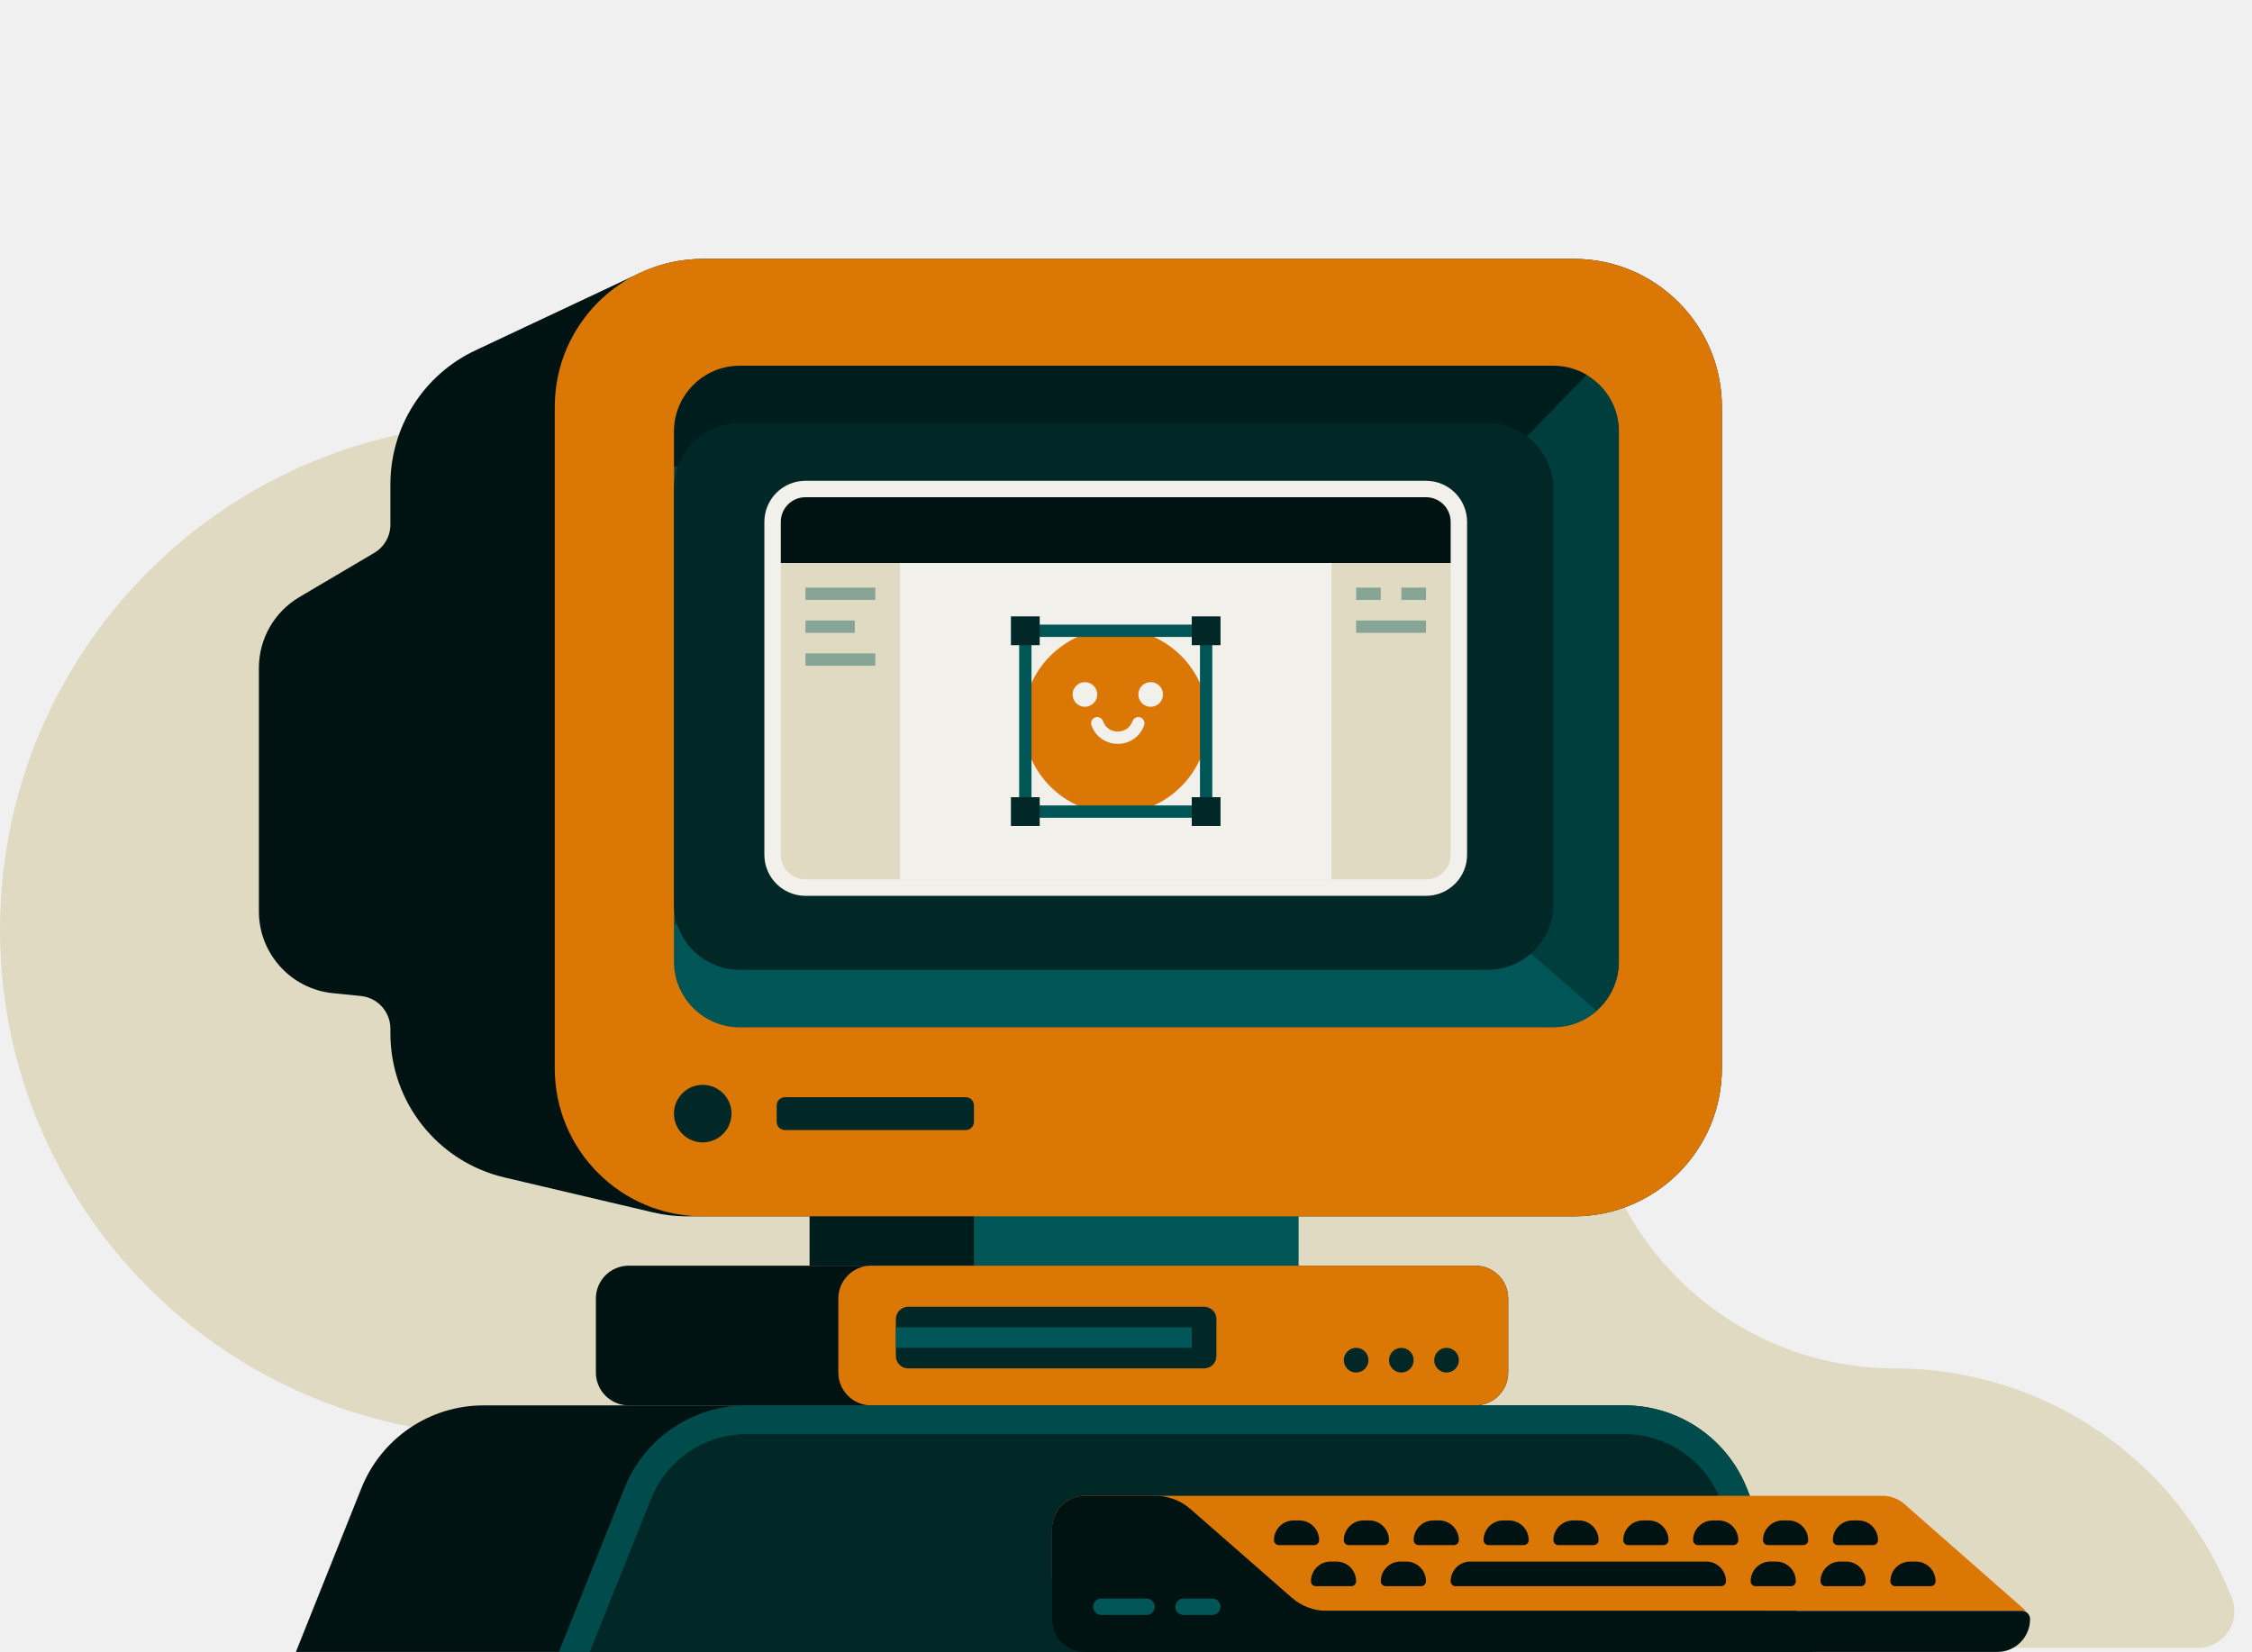
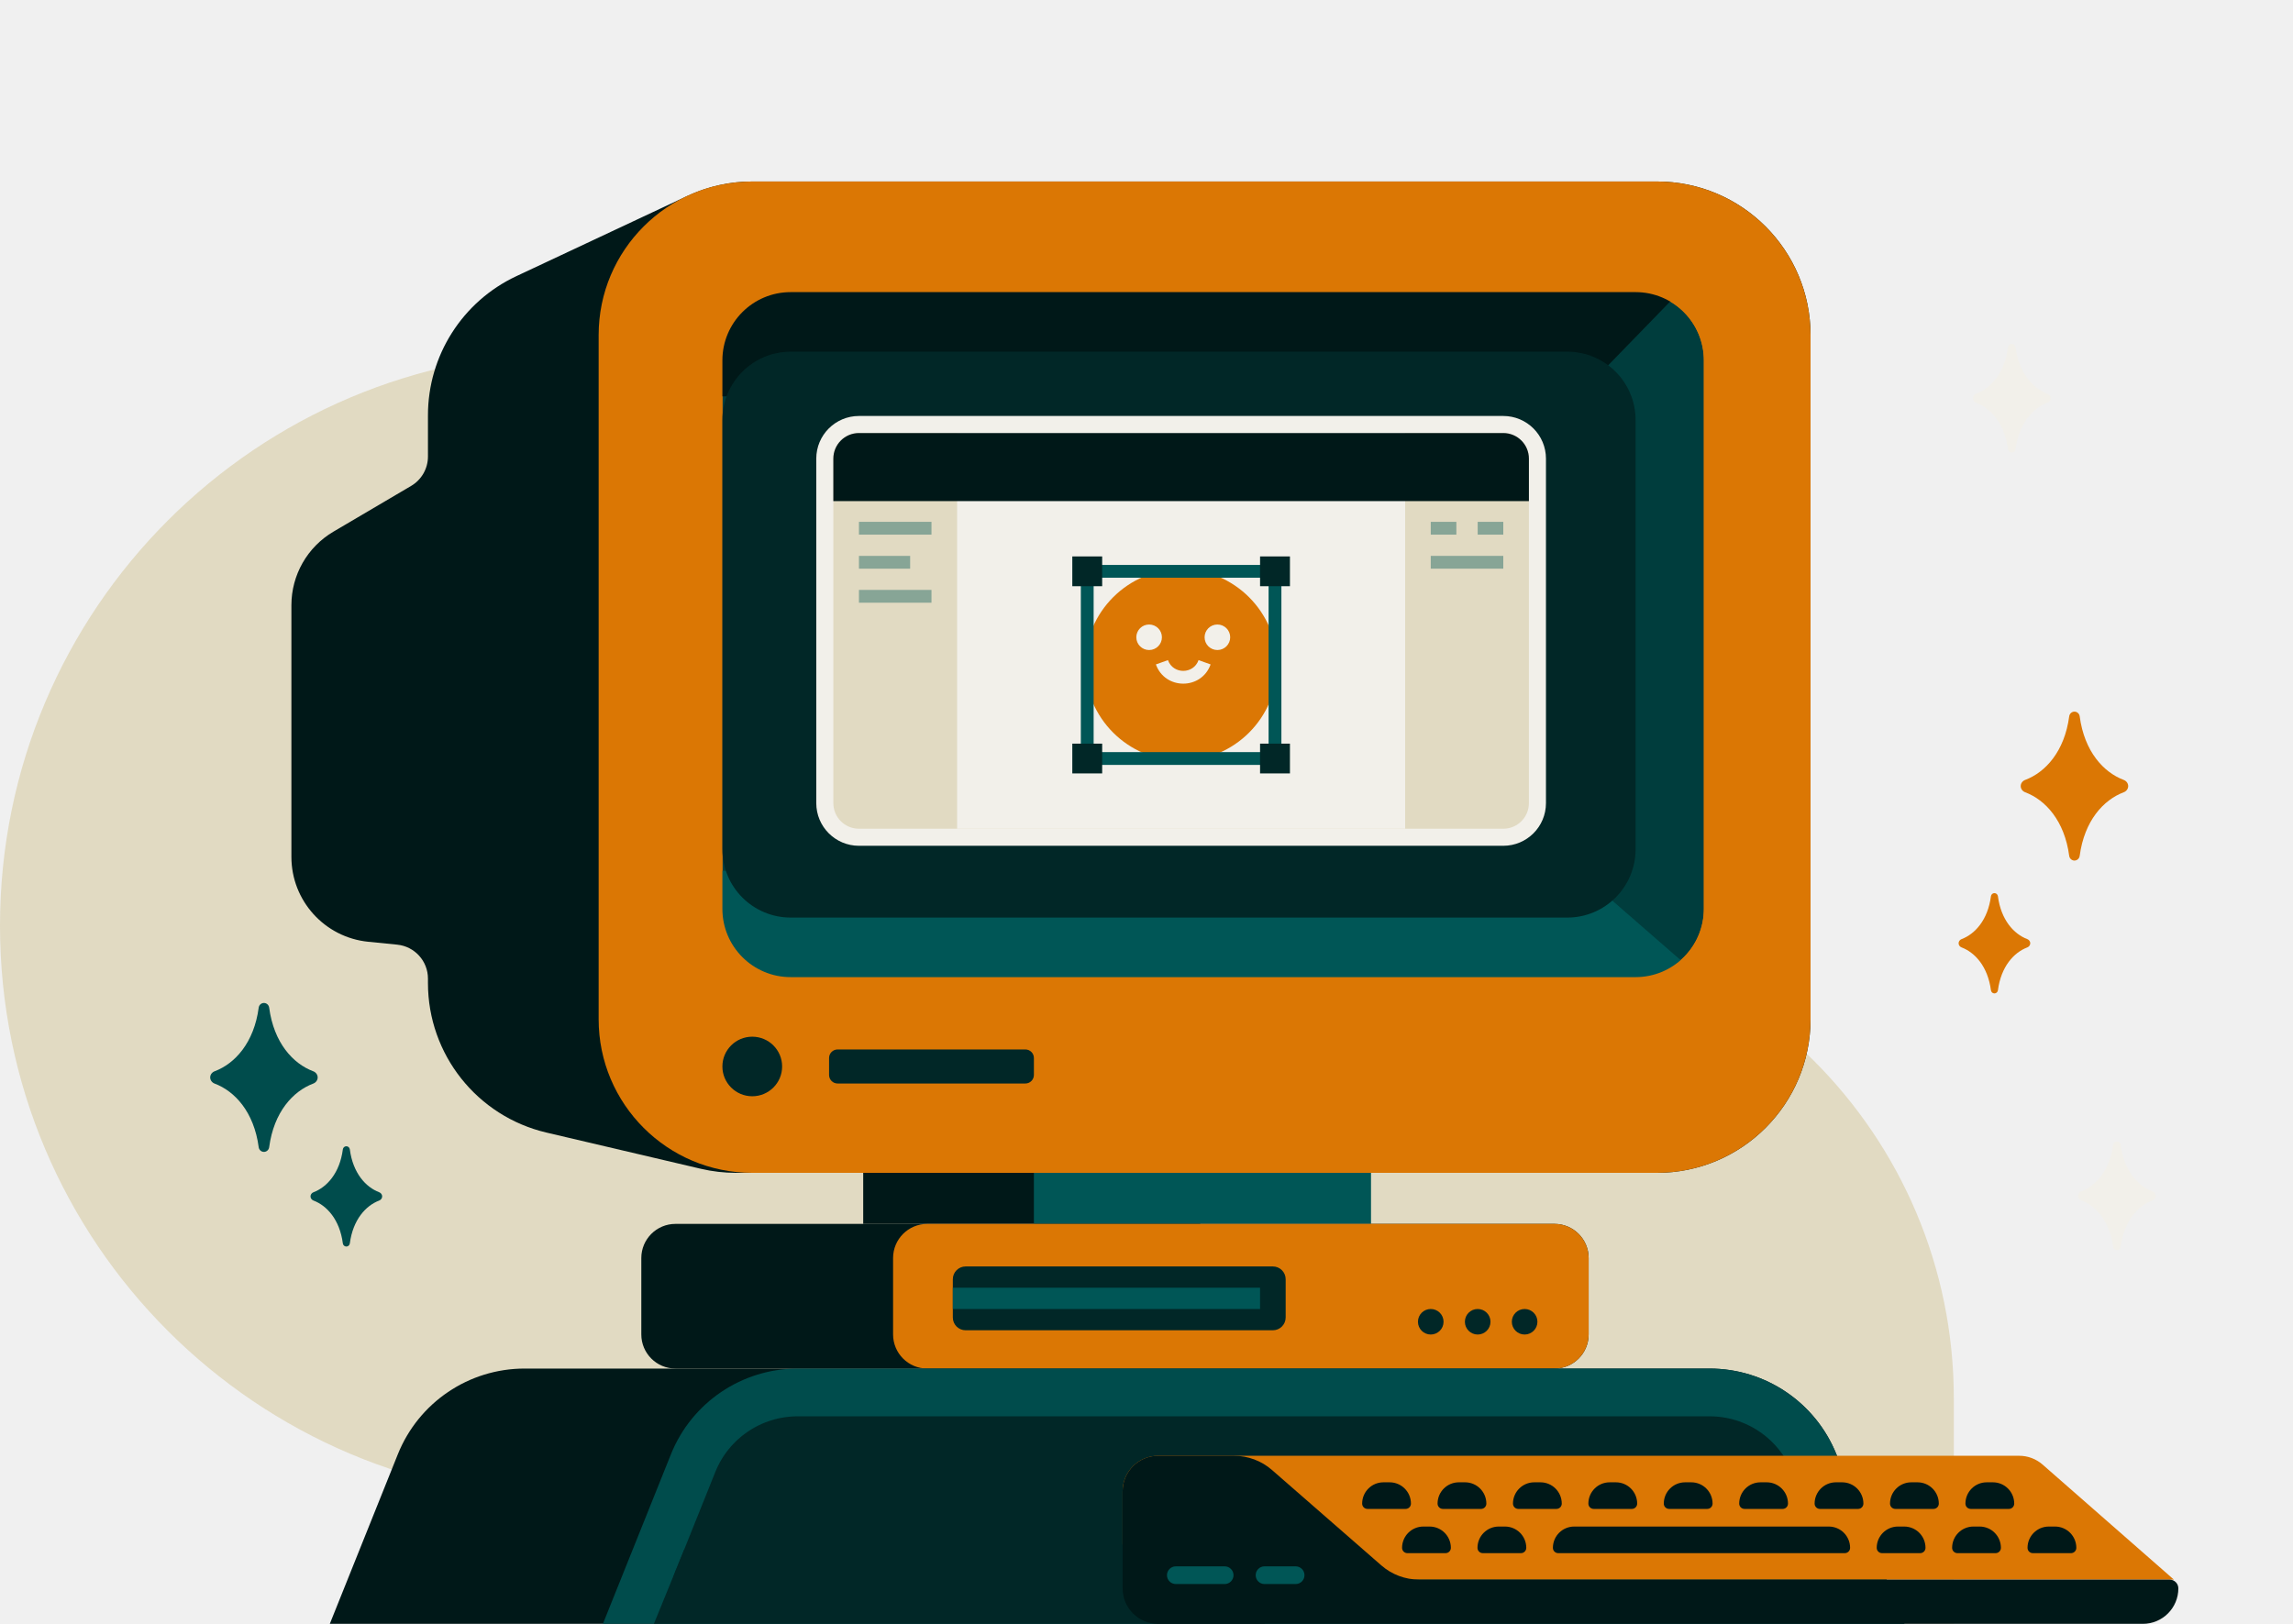
- <svg xmlns="http://www.w3.org/2000/svg" width="548" height="402" viewBox="0 0 548 402" fill="none">
-   <path fill-rule="evenodd" clip-rule="evenodd" d="M123.204 103C55.16 103 0 158.16 0 226.204C0 289.467 47.914 342.448 110.858 348.787V348.787C120.338 349.742 124.451 362.685 118.984 370.488C116.389 374.191 114.06 378.124 112.03 382.265V382.265C107.792 390.908 114.085 401 123.711 401H534.839C541.099 401 545.396 394.699 543.11 388.871V388.871C529.893 355.169 497.386 333 461.185 333V333C421.024 333 388.034 301.277 386.462 261.146L381.428 132.645C380.779 116.088 367.168 103 350.599 103H123.204Z" fill="#E1DAC2" />
-   <path fill-rule="evenodd" clip-rule="evenodd" d="M115.671 85.272C103.054 91.21 95 103.901 95 117.846V127.654C95 130.484 93.505 133.103 91.068 134.542L72.83 145.313C66.738 148.91 63 155.459 63 162.534V221.789C63 232.061 70.782 240.663 81.003 241.689L87.799 242.371C91.887 242.781 95 246.222 95 250.331V251.487C95 268.193 106.493 282.704 122.755 286.53L158.933 295.043C161.635 295.679 164.402 296 167.178 296H383C402.882 296 419 279.882 419 260V99C419 79.118 402.882 63 383 63H171.047C165.748 63 160.514 64.17 155.719 66.427L115.671 85.272Z" fill="#001313" />
-   <rect x="197" y="280" width="79" height="28" fill="#001D1D" />
-   <rect x="237" y="280" width="79" height="28" fill="#005656" />
-   <rect x="135" y="63" width="284" height="233" rx="36" fill="#DB7704" />
-   <mask id="mask0_1573_5783" style="mask-type:alpha" maskUnits="userSpaceOnUse" x="164" y="89" width="230" height="161">
-     <rect x="164" y="89" width="230" height="161" rx="16" fill="black" />
-   </mask>
-   <g mask="url(#mask0_1573_5783)">
-     <rect x="164" y="89" width="230" height="161" rx="16" fill="#003D3D" />
-     <path d="M364.5 225L396 252.5H162V225H364.5Z" fill="#005656" />
-     <path d="M364.5 113.5L396 81H162V113.5H364.5Z" fill="#001D1D" />
+ <svg xmlns="http://www.w3.org/2000/svg" width="480" height="340" viewBox="0 0 480 340" fill="none">
+   <g clip-path="url(#clip0_1573_5783)">
+     <path d="M96 266.819C96 225.95 129.131 192.819 170 192.819H309C364.228 192.819 409 237.591 409 292.819V340.819H170C129.131 340.819 96 307.688 96 266.819V266.819Z" fill="#E1DAC2" />
+     <rect y="73.819" width="289" height="240" rx="120" fill="#E1DAC2" />
+     <path fill-rule="evenodd" clip-rule="evenodd" d="M108.08 57.827C96.793 63.125 89.585 74.47 89.585 86.939V95.581C89.585 98.112 88.246 100.454 86.065 101.738L69.799 111.318C64.347 114.529 61 120.385 61 126.712V179.41C61 188.588 67.954 196.273 77.086 197.187L83.15 197.793C86.803 198.159 89.585 201.233 89.585 204.904V205.83C89.585 220.76 99.861 233.727 114.396 237.138L146.703 244.719C149.111 245.284 151.576 245.569 154.05 245.569H346.847C364.607 245.569 379.005 231.172 379.005 213.411V70.158C379.005 52.398 364.607 38 346.847 38H157.498C152.775 38 148.111 39.04 143.836 41.047L108.08 57.827Z" fill="#001818" />
+     <rect x="180.698" y="231.315" width="70.568" height="24.944" fill="#001818" />
+     <rect x="216.429" y="231.315" width="70.568" height="24.944" fill="#005656" />
+     <rect x="125.316" y="38" width="253.689" height="207.569" rx="32.158" fill="#DB7704" />
+     <mask id="mask0_1573_5783" style="mask-type:alpha" maskUnits="userSpaceOnUse" x="151" y="61" width="206" height="144">
+       <rect x="151.22" y="61.163" width="205.452" height="143.427" rx="14.292" fill="black" />
+     </mask>
+     <g mask="url(#mask0_1573_5783)">
+       <rect x="151.22" y="61.163" width="205.452" height="143.427" rx="14.292" fill="#003D3D" />
+       <path d="M330.321 182.319L358.459 206.817H149.434V182.319H330.321Z" fill="#005656" />
+       <path d="M330.321 82.989L358.459 54.036H149.434V82.989H330.321Z" fill="#001818" />
+     </g>
+     <path d="M151.22 87.927C151.22 80.033 157.619 73.634 165.513 73.634H328.088C335.982 73.634 342.38 80.033 342.38 87.927V177.826C342.38 185.719 335.982 192.118 328.088 192.118H165.513C157.619 192.118 151.22 185.719 151.22 177.826V87.927Z" fill="#012727" />
+     <rect x="173.552" y="219.735" width="42.877" height="7.127" rx="1.787" fill="#012727" />
+     <ellipse cx="157.473" cy="223.298" rx="6.253" ry="6.236" fill="#012727" />
+     <path d="M134.248 263.405C134.248 259.459 137.448 256.259 141.394 256.259H325.408C329.355 256.259 332.555 259.459 332.555 263.405V279.402C332.555 283.349 329.355 286.548 325.408 286.548H141.394C137.448 286.548 134.248 283.349 134.248 279.402V263.405Z" fill="#001818" />
+     <path d="M186.951 263.405C186.951 259.459 190.151 256.259 194.097 256.259H325.408C329.355 256.259 332.555 259.459 332.555 263.405V279.402C332.555 283.349 329.355 286.548 325.408 286.548H194.097C190.151 286.548 186.951 283.349 186.951 279.402V263.405Z" fill="#DB7704" />
+     <rect x="199.457" y="265.168" width="69.675" height="13.363" rx="2.68" fill="#012727" />
+     <path d="M199.457 269.623H263.773V274.077H199.457V269.623Z" fill="#005656" />
+     <path d="M83.281 304.492C87.629 293.653 98.133 286.548 109.811 286.548H357.885C369.563 286.548 380.068 293.653 384.415 304.492L398.657 340H69.04L83.281 304.492Z" fill="#001818" />
+     <path d="M166.981 291.548H357.885C367.521 291.548 376.187 297.41 379.774 306.353L391.264 335H133.601L145.091 306.353C148.678 297.41 157.345 291.548 166.981 291.548Z" fill="#012727" stroke="#004C4C" stroke-width="10" />
+     <path d="M136.881 340L143.184 324.542L264.803 325.041V340H136.881Z" fill="#012727" />
+     <ellipse cx="299.503" cy="276.749" rx="2.68" ry="2.673" fill="#012727" />
+     <ellipse cx="309.329" cy="276.749" rx="2.68" ry="2.673" fill="#012727" />
+     <ellipse cx="319.155" cy="276.749" rx="2.68" ry="2.673" fill="#012727" />
+     <rect x="172.659" y="88.883" width="149.176" height="86.422" rx="7.146" fill="#E1DAC2" stroke="#F2F0EA" stroke-width="3.573" />
+     <rect x="200.35" y="90.67" width="93.793" height="82.849" fill="#F2F0EA" />
+     <path d="M174.445 96.03C174.445 93.07 176.845 90.67 179.805 90.67H314.689C317.649 90.67 320.049 93.07 320.049 96.03V104.924H174.445V96.03Z" fill="#001818" />
+     <rect x="227.148" y="119.177" width="40.197" height="40.088" rx="20.044" fill="#DB7704" />
+     <ellipse cx="240.548" cy="133.431" rx="2.68" ry="2.673" fill="#F2F0EA" />
+     <ellipse cx="254.84" cy="133.431" rx="2.68" ry="2.673" fill="#F2F0EA" />
+     <rect x="227.595" y="119.626" width="39.304" height="39.19" stroke="#005656" stroke-width="2.68" />
+     <rect x="224.469" y="116.504" width="6.253" height="6.236" fill="#012727" />
+     <rect x="224.469" y="155.702" width="6.253" height="6.236" fill="#012727" />
+     <rect x="263.773" y="116.504" width="6.253" height="6.236" fill="#012727" />
+     <rect x="263.773" y="155.702" width="6.253" height="6.236" fill="#012727" />
+     <line x1="179.805" y1="110.601" x2="194.991" y2="110.601" stroke="#005656" stroke-opacity="0.4" stroke-width="2.68" />
+     <path d="M299.503 110.604H304.863" stroke="#005656" stroke-opacity="0.4" stroke-width="2.68" />
+     <path d="M309.329 110.604H314.689" stroke="#005656" stroke-opacity="0.4" stroke-width="2.68" />
+     <line x1="299.503" y1="117.728" x2="314.689" y2="117.728" stroke="#005656" stroke-opacity="0.4" stroke-width="2.68" />
+     <path d="M179.805 117.732H190.524" stroke="#005656" stroke-opacity="0.4" stroke-width="2.68" />
+     <line x1="179.805" y1="124.855" x2="194.991" y2="124.855" stroke="#005656" stroke-opacity="0.4" stroke-width="2.68" />
+     <path d="M235 312.239C235 308.136 238.326 304.81 242.429 304.81H422.688C424.489 304.81 426.229 305.465 427.584 306.652L455.071 330.74H242.429C238.326 330.74 235 327.414 235 323.311V312.239Z" fill="#DB7704" />
+     <path fill-rule="evenodd" clip-rule="evenodd" d="M242.429 304.81C238.326 304.81 235 308.136 235 312.239V330.739V330.74V332.571C235 336.674 238.326 340 242.429 340H448.571C452.674 340 456 336.674 456 332.571V332.571C456 331.56 455.18 330.739 454.168 330.739H297.097C294.179 330.739 291.359 329.682 289.161 327.763L266.268 307.786C264.069 305.867 261.249 304.81 258.331 304.81H242.429Z" fill="#001818" />
+     <path d="M285.143 314.822C285.143 312.361 287.138 310.365 289.6 310.365H290.9C293.362 310.365 295.357 312.361 295.357 314.822V314.822C295.357 315.438 294.858 315.937 294.243 315.937H286.257C285.642 315.937 285.143 315.438 285.143 314.822V314.822Z" fill="#001818" />
+     <path d="M300.929 314.822C300.929 312.361 302.924 310.365 305.386 310.365H306.686C309.147 310.365 311.143 312.361 311.143 314.822V314.822C311.143 315.438 310.644 315.937 310.029 315.937H302.043C301.427 315.937 300.929 315.438 300.929 314.822V314.822Z" fill="#001818" />
+     <path d="M316.714 314.822C316.714 312.361 318.71 310.365 321.171 310.365H322.471C324.933 310.365 326.929 312.361 326.929 314.822V314.822C326.929 315.438 326.43 315.937 325.814 315.937H317.829C317.213 315.937 316.714 315.438 316.714 314.822V314.822Z" fill="#001818" />
+     <path d="M332.5 314.822C332.5 312.361 334.496 310.365 336.957 310.365H338.257C340.719 310.365 342.714 312.361 342.714 314.822V314.822C342.714 315.438 342.215 315.937 341.6 315.937H333.614C332.999 315.937 332.5 315.438 332.5 314.822V314.822Z" fill="#001818" />
+     <path d="M348.286 314.822C348.286 312.361 350.281 310.365 352.743 310.365H354.043C356.504 310.365 358.5 312.361 358.5 314.822V314.822C358.5 315.438 358.001 315.937 357.386 315.937H349.4C348.785 315.937 348.286 315.438 348.286 314.822V314.822Z" fill="#001818" />
+     <path d="M364.071 314.822C364.071 312.361 366.067 310.365 368.529 310.365H369.829C372.29 310.365 374.286 312.361 374.286 314.822V314.822C374.286 315.438 373.787 315.937 373.171 315.937H365.186C364.57 315.937 364.071 315.438 364.071 314.822V314.822Z" fill="#001818" />
+     <path d="M379.857 314.822C379.857 312.361 381.853 310.365 384.314 310.365H385.614C388.076 310.365 390.071 312.361 390.071 314.822V314.822C390.071 315.438 389.573 315.937 388.957 315.937H380.971C380.356 315.937 379.857 315.438 379.857 314.822V314.822Z" fill="#001818" />
+     <path d="M395.643 314.822C395.643 312.361 397.638 310.365 400.1 310.365H401.4C403.862 310.365 405.857 312.361 405.857 314.822V314.822C405.857 315.438 405.358 315.937 404.743 315.937H396.757C396.142 315.937 395.643 315.438 395.643 314.822V314.822Z" fill="#001818" />
+     <path d="M411.429 314.822C411.429 312.361 413.424 310.365 415.886 310.365H417.186C419.647 310.365 421.643 312.361 421.643 314.822V314.822C421.643 315.438 421.144 315.937 420.529 315.937H412.543C411.927 315.937 411.429 315.438 411.429 314.822V314.822Z" fill="#001818" />
+     <path d="M293.5 324.084C293.5 321.622 295.496 319.626 297.957 319.626H299.257C301.719 319.626 303.714 321.622 303.714 324.084V324.084C303.714 324.699 303.215 325.198 302.6 325.198H294.614C293.999 325.198 293.5 324.699 293.5 324.084V324.084Z" fill="#001818" />
+     <path d="M309.286 324.084C309.286 321.622 311.281 319.626 313.743 319.626H315.043C317.504 319.626 319.5 321.622 319.5 324.084V324.084C319.5 324.699 319.001 325.198 318.386 325.198H310.4C309.785 325.198 309.286 324.699 309.286 324.084V324.084Z" fill="#001818" />
+     <path d="M325.071 324.084C325.071 321.622 327.067 319.626 329.529 319.626H382.829C385.29 319.626 387.286 321.622 387.286 324.084V324.084C387.286 324.699 386.787 325.198 386.171 325.198H326.186C325.57 325.198 325.071 324.699 325.071 324.084V324.084Z" fill="#001818" />
+     <path d="M392.857 324.084C392.857 321.622 394.853 319.626 397.314 319.626H398.614C401.076 319.626 403.071 321.622 403.071 324.084V324.084C403.071 324.699 402.573 325.198 401.957 325.198H393.971C393.356 325.198 392.857 324.699 392.857 324.084V324.084Z" fill="#001818" />
+     <path d="M408.643 324.084C408.643 321.622 410.638 319.626 413.1 319.626H414.4C416.862 319.626 418.857 321.622 418.857 324.084V324.084C418.857 324.699 418.358 325.198 417.743 325.198H409.757C409.142 325.198 408.643 324.699 408.643 324.084V324.084Z" fill="#001818" />
+     <path d="M424.429 324.084C424.429 321.622 426.424 319.626 428.886 319.626H430.186C432.647 319.626 434.643 321.622 434.643 324.084V324.084C434.643 324.699 434.144 325.198 433.529 325.198H425.543C424.927 325.198 424.429 324.699 424.429 324.084V324.084Z" fill="#001818" />
+     <rect x="244.286" y="327.961" width="13.929" height="3.704" rx="1.852" fill="#005656" />
+     <path d="M262.857 329.813C262.857 328.79 263.686 327.961 264.709 327.961H271.219C272.242 327.961 273.071 328.79 273.071 329.813V329.813C273.071 330.836 272.242 331.665 271.219 331.665H264.709C263.686 331.665 262.857 330.836 262.857 329.813V329.813Z" fill="#005656" />
+     <path fill-rule="evenodd" clip-rule="evenodd" d="M253.422 139.116C251.5 144.484 243.888 144.484 241.966 139.116L244.489 138.217C245.565 141.22 249.823 141.22 250.898 138.217L253.422 139.116Z" fill="#F2F0EA" />
+     <path d="M433.153 149.982C432.176 157.349 428.161 161.713 423.938 163.299C423.392 163.504 423 164.009 423 164.592C423 165.175 423.392 165.68 423.938 165.885C428.161 167.471 432.176 171.835 433.153 179.202C433.226 179.756 433.691 180.184 434.25 180.184C434.809 180.184 435.274 179.756 435.347 179.202C436.324 171.835 440.339 167.471 444.562 165.885C445.108 165.68 445.5 165.175 445.5 164.592C445.5 164.009 445.108 163.504 444.562 163.299C440.339 161.713 436.324 157.349 435.347 149.982C435.274 149.428 434.809 149 434.25 149C433.691 149 433.226 149.428 433.153 149.982Z" fill="#DB7704" />
+     <path d="M416.769 187.655C416.12 192.617 413.445 195.557 410.631 196.627C410.263 196.767 410 197.107 410 197.5C410 197.893 410.263 198.233 410.631 198.373C413.445 199.443 416.12 202.383 416.769 207.345C416.818 207.715 417.127 208 417.5 208C417.873 208 418.182 207.715 418.231 207.345C418.88 202.383 421.555 199.443 424.369 198.373C424.737 198.233 425 197.893 425 197.5C425 197.107 424.737 196.767 424.369 196.627C421.555 195.557 418.88 192.617 418.231 187.655C418.182 187.285 417.873 187 417.5 187C417.127 187 416.818 187.285 416.769 187.655Z" fill="#DB7704" />
+     <path d="M54.153 210.982C53.176 218.349 49.161 222.713 44.938 224.299C44.392 224.504 44 225.009 44 225.592C44 226.175 44.392 226.68 44.938 226.885C49.161 228.471 53.176 232.835 54.153 240.202C54.226 240.756 54.691 241.184 55.25 241.184C55.809 241.184 56.274 240.756 56.347 240.202C57.324 232.835 61.339 228.471 65.562 226.885C66.108 226.68 66.5 226.175 66.5 225.592C66.5 225.009 66.108 224.504 65.562 224.299C61.339 222.713 57.324 218.349 56.347 210.982C56.274 210.428 55.809 210 55.25 210C54.691 210 54.226 210.428 54.153 210.982Z" fill="#004C4C" />
+     <path d="M71.769 240.655C71.12 245.617 68.445 248.557 65.631 249.627C65.263 249.767 65 250.107 65 250.5C65 250.893 65.263 251.233 65.631 251.373C68.445 252.443 71.12 255.383 71.769 260.345C71.818 260.715 72.127 261 72.5 261C72.873 261 73.182 260.715 73.231 260.345C73.88 255.383 76.555 252.443 79.369 251.373C79.737 251.233 80 250.893 80 250.5C80 250.107 79.737 249.767 79.369 249.627C76.555 248.557 73.88 245.617 73.231 240.655C73.182 240.285 72.873 240 72.5 240C72.127 240 71.818 240.285 71.769 240.655Z" fill="#004C4C" />
+     <path d="M420.34 72.71C419.636 78.09 416.736 81.278 413.684 82.439C413.286 82.59 413 82.959 413 83.385C413 83.811 413.286 84.18 413.684 84.331C416.736 85.492 419.636 88.68 420.34 94.06C420.392 94.461 420.728 94.77 421.132 94.77C421.536 94.77 421.872 94.461 421.924 94.06C422.629 88.68 425.528 85.492 428.581 84.331C428.979 84.18 429.264 83.811 429.264 83.385C429.264 82.959 428.979 82.59 428.581 82.439C425.528 81.278 422.629 78.09 421.924 72.71C421.872 72.309 421.536 72 421.132 72C420.728 72 420.392 72.309 420.34 72.71Z" fill="#F2F0EA" />
+     <path d="M442.34 239.71C441.636 245.09 438.736 248.278 435.684 249.439C435.286 249.59 435 249.959 435 250.385C435 250.811 435.286 251.18 435.684 251.331C438.736 252.492 441.636 255.68 442.34 261.06C442.392 261.461 442.728 261.77 443.132 261.77C443.536 261.77 443.872 261.461 443.924 261.06C444.629 255.68 447.528 252.492 450.581 251.331C450.979 251.18 451.264 250.811 451.264 250.385C451.264 249.959 450.979 249.59 450.581 249.439C447.528 248.278 444.629 245.09 443.924 239.71C443.872 239.31 443.536 239 443.132 239C442.728 239 442.392 239.31 442.34 239.71Z" fill="#F2F0EA" />
  </g>
-   <path d="M164 119C164 110.163 171.163 103 180 103H362C370.837 103 378 110.163 378 119V220C378 228.837 370.837 236 362 236H180C171.163 236 164 228.837 164 220V119Z" fill="#012727" />
-   <rect x="189" y="267" width="48" height="8" rx="2" fill="#012727" />
-   <circle cx="171" cy="271" r="7" fill="#012727" />
-   <path d="M145 316C145 311.582 148.582 308 153 308H359C363.418 308 367 311.582 367 316V334C367 338.418 363.418 342 359 342H153C148.582 342 145 338.418 145 334V316Z" fill="#001313" />
-   <path d="M204 316C204 311.582 207.582 308 212 308H359C363.418 308 367 311.582 367 316V334C367 338.418 363.418 342 359 342H212C207.582 342 204 338.418 204 334V316Z" fill="#DB7704" />
-   <rect x="218" y="318" width="78" height="15" rx="3" fill="#012727" />
-   <path d="M218 323H290V328H218V323Z" fill="#005656" />
-   <path d="M87.954 362.116C92.813 349.966 104.58 342 117.665 342H395.335C408.42 342 420.187 349.966 425.046 362.116L441 402H72L87.954 362.116Z" fill="#001313" />
-   <path d="M181.665 345.5H395.335C406.989 345.5 417.468 352.595 421.797 363.415L435.83 398.5H141.17L155.203 363.415C159.532 352.595 170.011 345.5 181.665 345.5Z" fill="#012727" stroke="#004C4C" stroke-width="7" />
-   <path d="M143.5 402L150 386L271.803 386.5V402H143.5Z" fill="#012727" />
-   <circle cx="330" cy="331" r="3" fill="#012727" />
-   <circle cx="341" cy="331" r="3" fill="#012727" />
-   <circle cx="352" cy="331" r="3" fill="#012727" />
-   <rect x="188" y="119" width="167" height="97" rx="8" fill="#E1DAC2" stroke="#F2F0EA" stroke-width="4" />
-   <rect x="219" y="121" width="105" height="93" fill="#F2F0EA" />
-   <path d="M190 127C190 123.686 192.686 121 196 121H347C350.314 121 353 123.686 353 127V137H190V127Z" fill="#001313" />
-   <rect x="249" y="153" width="45" height="45" rx="22.5" fill="#DB7704" />
-   <circle cx="264" cy="169" r="3" fill="#F2F0EA" />
-   <circle cx="280" cy="169" r="3" fill="#F2F0EA" />
-   <rect x="249.5" y="153.5" width="44" height="44" stroke="#005656" stroke-width="3" />
-   <rect x="246" y="150" width="7" height="7" fill="#012727" />
-   <rect x="246" y="194" width="7" height="7" fill="#012727" />
-   <rect x="290" y="150" width="7" height="7" fill="#012727" />
-   <rect x="290" y="194" width="7" height="7" fill="#012727" />
-   <line x1="196" y1="144.5" x2="213" y2="144.5" stroke="#005656" stroke-opacity="0.4" stroke-width="3" />
-   <path d="M330 144.5H336" stroke="#005656" stroke-opacity="0.4" stroke-width="3" />
-   <path d="M341 144.5H347" stroke="#005656" stroke-opacity="0.4" stroke-width="3" />
-   <line x1="330" y1="152.5" x2="347" y2="152.5" stroke="#005656" stroke-opacity="0.4" stroke-width="3" />
-   <path d="M196 152.5H208" stroke="#005656" stroke-opacity="0.4" stroke-width="3" />
-   <line x1="196" y1="160.5" x2="213" y2="160.5" stroke="#005656" stroke-opacity="0.4" stroke-width="3" />
-   <path d="M256 372C256 367.582 259.582 364 264 364H458.119C460.063 364 461.94 364.708 463.4 365.99L493 392H264C259.582 392 256 388.418 256 384V372Z" fill="#DB7704" />
-   <path fill-rule="evenodd" clip-rule="evenodd" d="M264 364C259.582 364 256 367.582 256 372V392V394C256 398.418 259.582 402 264 402H486C490.418 402 494 398.418 494 394V394C494 392.895 493.105 392 492 392H322.885C319.736 392 316.694 390.857 314.324 388.784L289.676 367.217C287.306 365.143 284.264 364 281.115 364H264Z" fill="#001313" />
-   <path d="M310 374.8C310 372.149 312.149 370 314.8 370H316.2C318.851 370 321 372.149 321 374.8V374.8C321 375.463 320.463 376 319.8 376H311.2C310.537 376 310 375.463 310 374.8V374.8Z" fill="#001313" />
-   <path d="M327 374.8C327 372.149 329.149 370 331.8 370H333.2C335.851 370 338 372.149 338 374.8V374.8C338 375.463 337.463 376 336.8 376H328.2C327.537 376 327 375.463 327 374.8V374.8Z" fill="#001313" />
-   <path d="M344 374.8C344 372.149 346.149 370 348.8 370H350.2C352.851 370 355 372.149 355 374.8V374.8C355 375.463 354.463 376 353.8 376H345.2C344.537 376 344 375.463 344 374.8V374.8Z" fill="#001313" />
-   <path d="M361 374.8C361 372.149 363.149 370 365.8 370H367.2C369.851 370 372 372.149 372 374.8V374.8C372 375.463 371.463 376 370.8 376H362.2C361.537 376 361 375.463 361 374.8V374.8Z" fill="#001313" />
-   <path d="M378 374.8C378 372.149 380.149 370 382.8 370H384.2C386.851 370 389 372.149 389 374.8V374.8C389 375.463 388.463 376 387.8 376H379.2C378.537 376 378 375.463 378 374.8V374.8Z" fill="#001313" />
-   <path d="M395 374.8C395 372.149 397.149 370 399.8 370H401.2C403.851 370 406 372.149 406 374.8V374.8C406 375.463 405.463 376 404.8 376H396.2C395.537 376 395 375.463 395 374.8V374.8Z" fill="#001313" />
-   <path d="M412 374.8C412 372.149 414.149 370 416.8 370H418.2C420.851 370 423 372.149 423 374.8V374.8C423 375.463 422.463 376 421.8 376H413.2C412.537 376 412 375.463 412 374.8V374.8Z" fill="#001313" />
-   <path d="M429 374.8C429 372.149 431.149 370 433.8 370H435.2C437.851 370 440 372.149 440 374.8V374.8C440 375.463 439.463 376 438.8 376H430.2C429.537 376 429 375.463 429 374.8V374.8Z" fill="#001313" />
-   <path d="M446 374.8C446 372.149 448.149 370 450.8 370H452.2C454.851 370 457 372.149 457 374.8V374.8C457 375.463 456.463 376 455.8 376H447.2C446.537 376 446 375.463 446 374.8V374.8Z" fill="#001313" />
-   <path d="M319 384.8C319 382.149 321.149 380 323.8 380H325.2C327.851 380 330 382.149 330 384.8V384.8C330 385.463 329.463 386 328.8 386H320.2C319.537 386 319 385.463 319 384.8V384.8Z" fill="#001313" />
-   <path d="M336 384.8C336 382.149 338.149 380 340.8 380H342.2C344.851 380 347 382.149 347 384.8V384.8C347 385.463 346.463 386 345.8 386H337.2C336.537 386 336 385.463 336 384.8V384.8Z" fill="#001313" />
-   <path d="M353 384.8C353 382.149 355.149 380 357.8 380H415.2C417.851 380 420 382.149 420 384.8V384.8C420 385.463 419.463 386 418.8 386H354.2C353.537 386 353 385.463 353 384.8V384.8Z" fill="#001313" />
-   <path d="M426 384.8C426 382.149 428.149 380 430.8 380H432.2C434.851 380 437 382.149 437 384.8V384.8C437 385.463 436.463 386 435.8 386H427.2C426.537 386 426 385.463 426 384.8V384.8Z" fill="#001313" />
-   <path d="M443 384.8C443 382.149 445.149 380 447.8 380H449.2C451.851 380 454 382.149 454 384.8V384.8C454 385.463 453.463 386 452.8 386H444.2C443.537 386 443 385.463 443 384.8V384.8Z" fill="#001313" />
-   <path d="M460 384.8C460 382.149 462.149 380 464.8 380H466.2C468.851 380 471 382.149 471 384.8V384.8C471 385.463 470.463 386 469.8 386H461.2C460.537 386 460 385.463 460 384.8V384.8Z" fill="#001313" />
-   <rect x="266" y="389" width="15" height="4" rx="2" fill="#005656" />
-   <path d="M286 391C286 389.895 286.895 389 288 389H295C296.105 389 297 389.895 297 391V391C297 392.105 296.105 393 295 393H288C286.895 393 286 392.105 286 391V391Z" fill="#005656" />
-   <path d="M267 176V176C268.678 180.698 275.322 180.698 277 176V176" stroke="#F2F0EA" stroke-width="3" stroke-linecap="round" />
+   <defs>
+     <clipPath id="clip0_1573_5783">
+       <rect width="480" height="340" fill="white" />
+     </clipPath>
+   </defs>
</svg>
